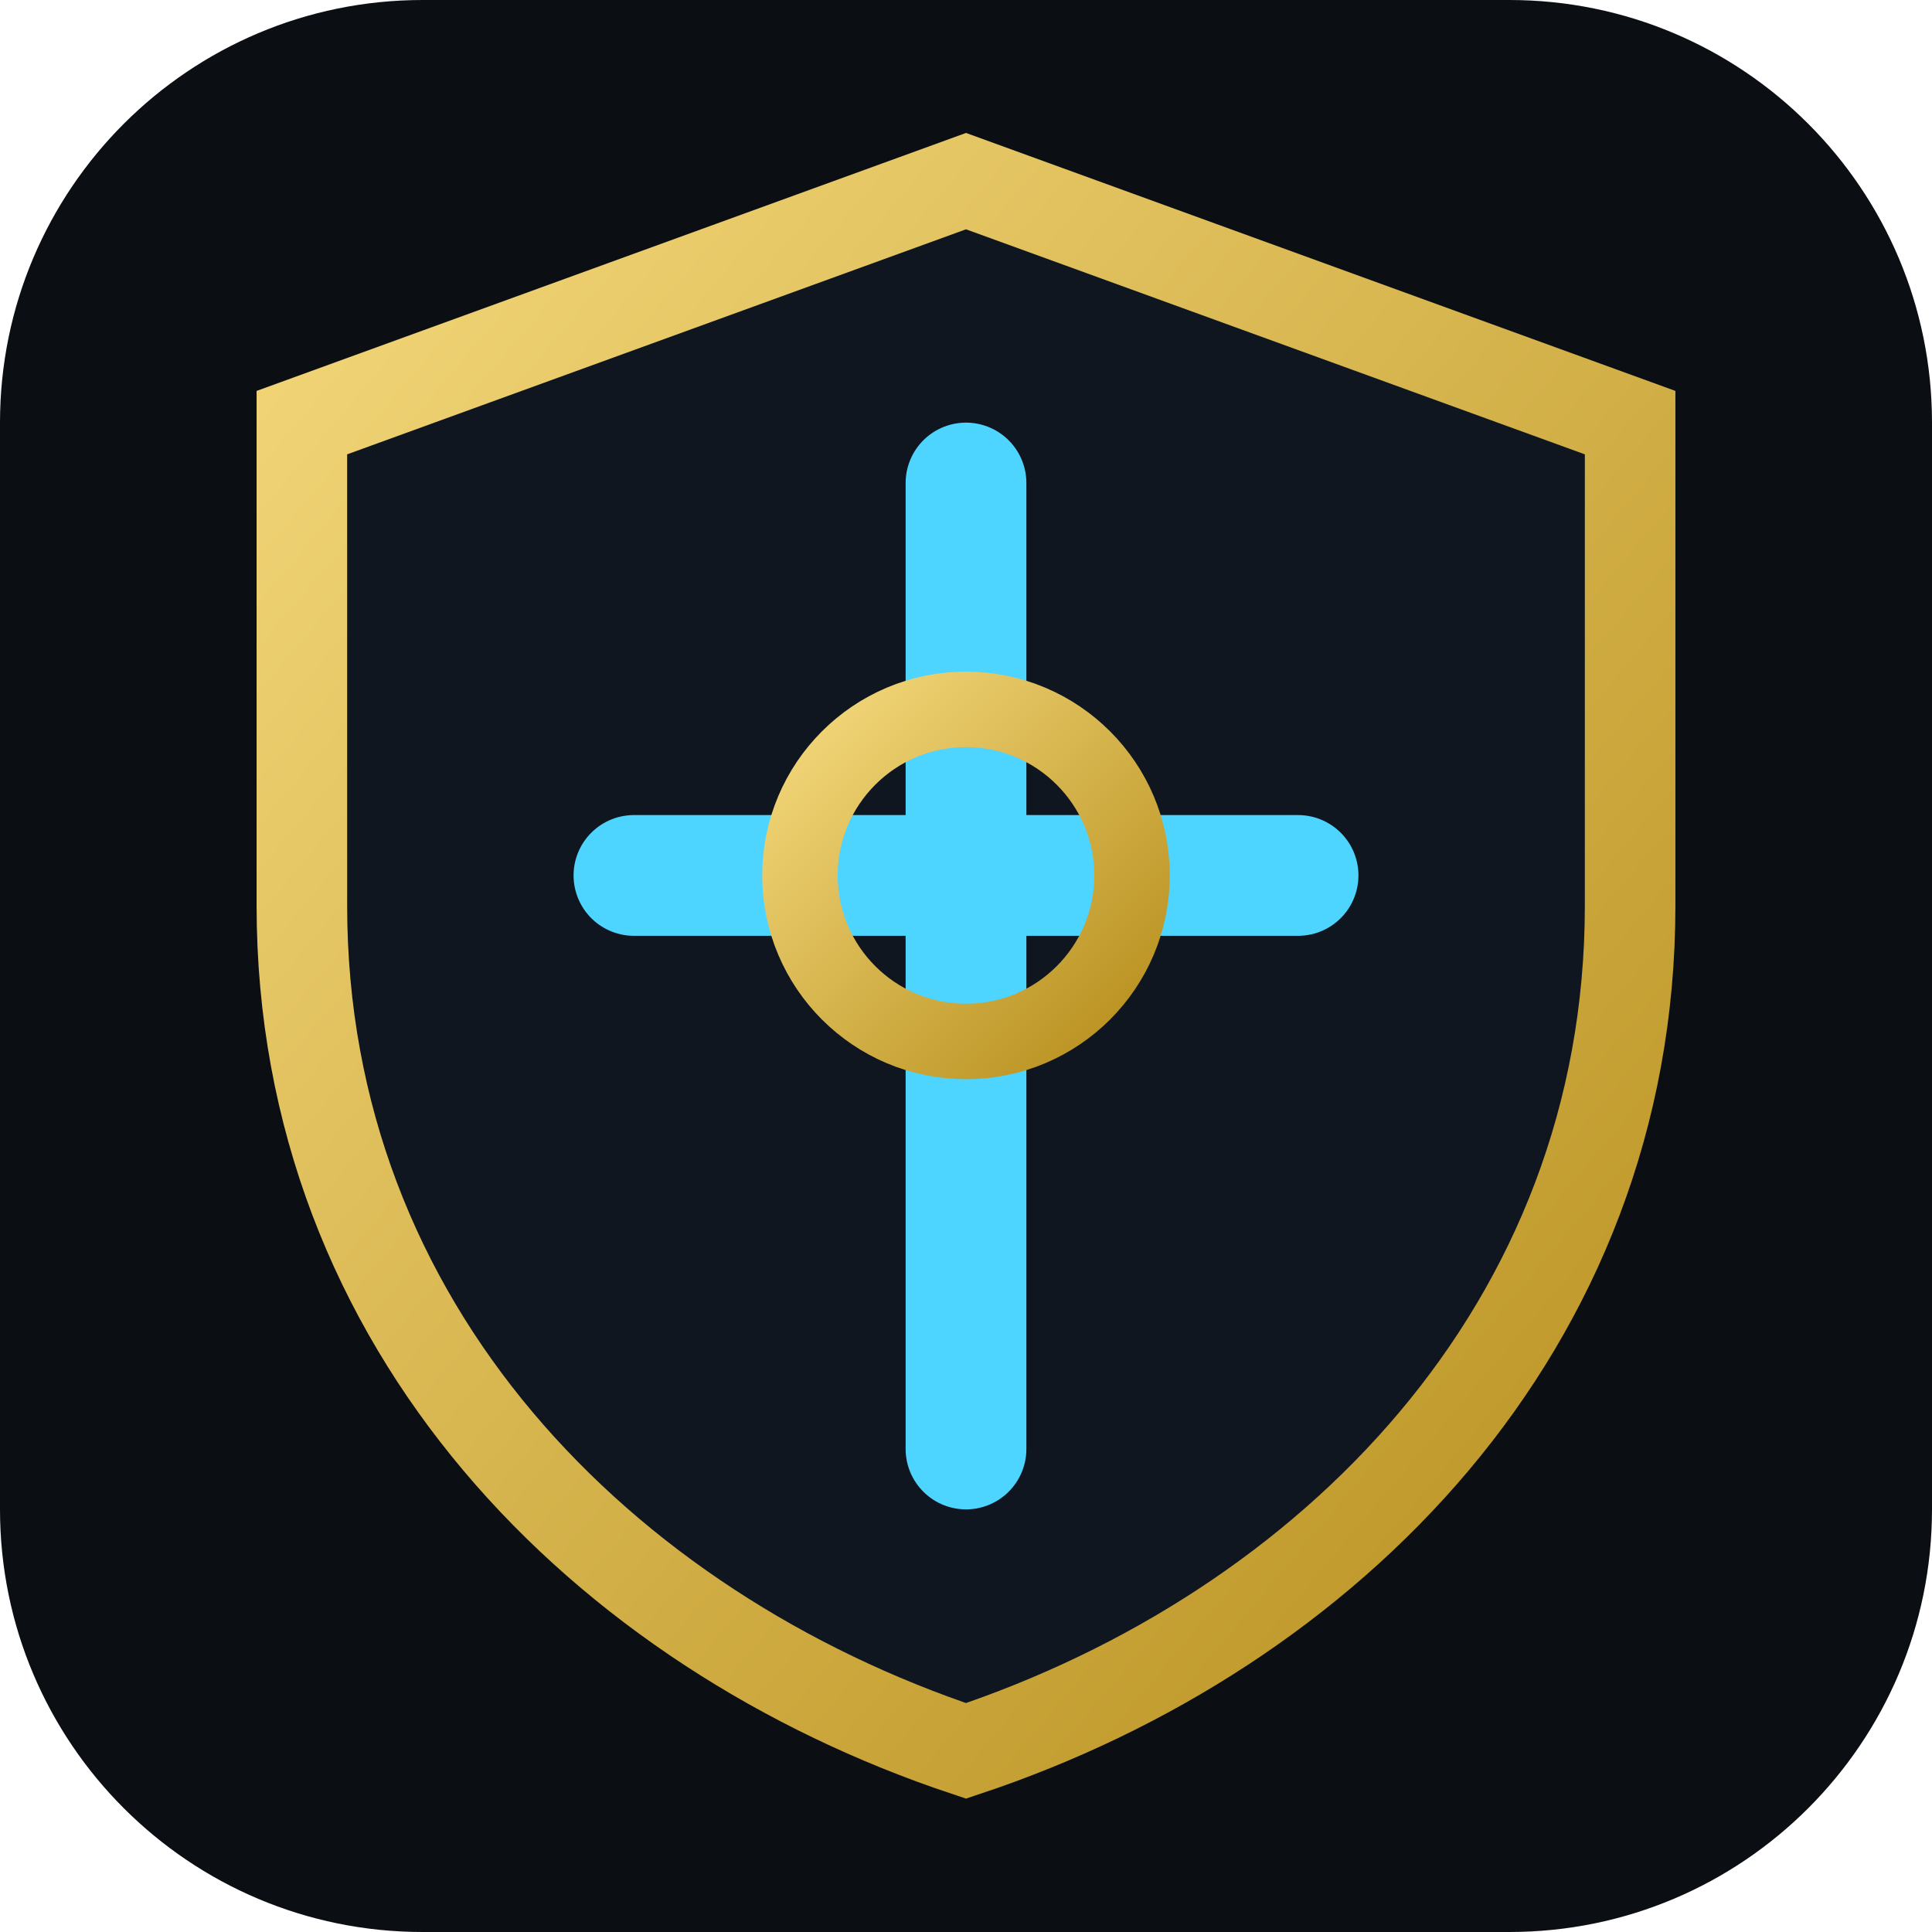
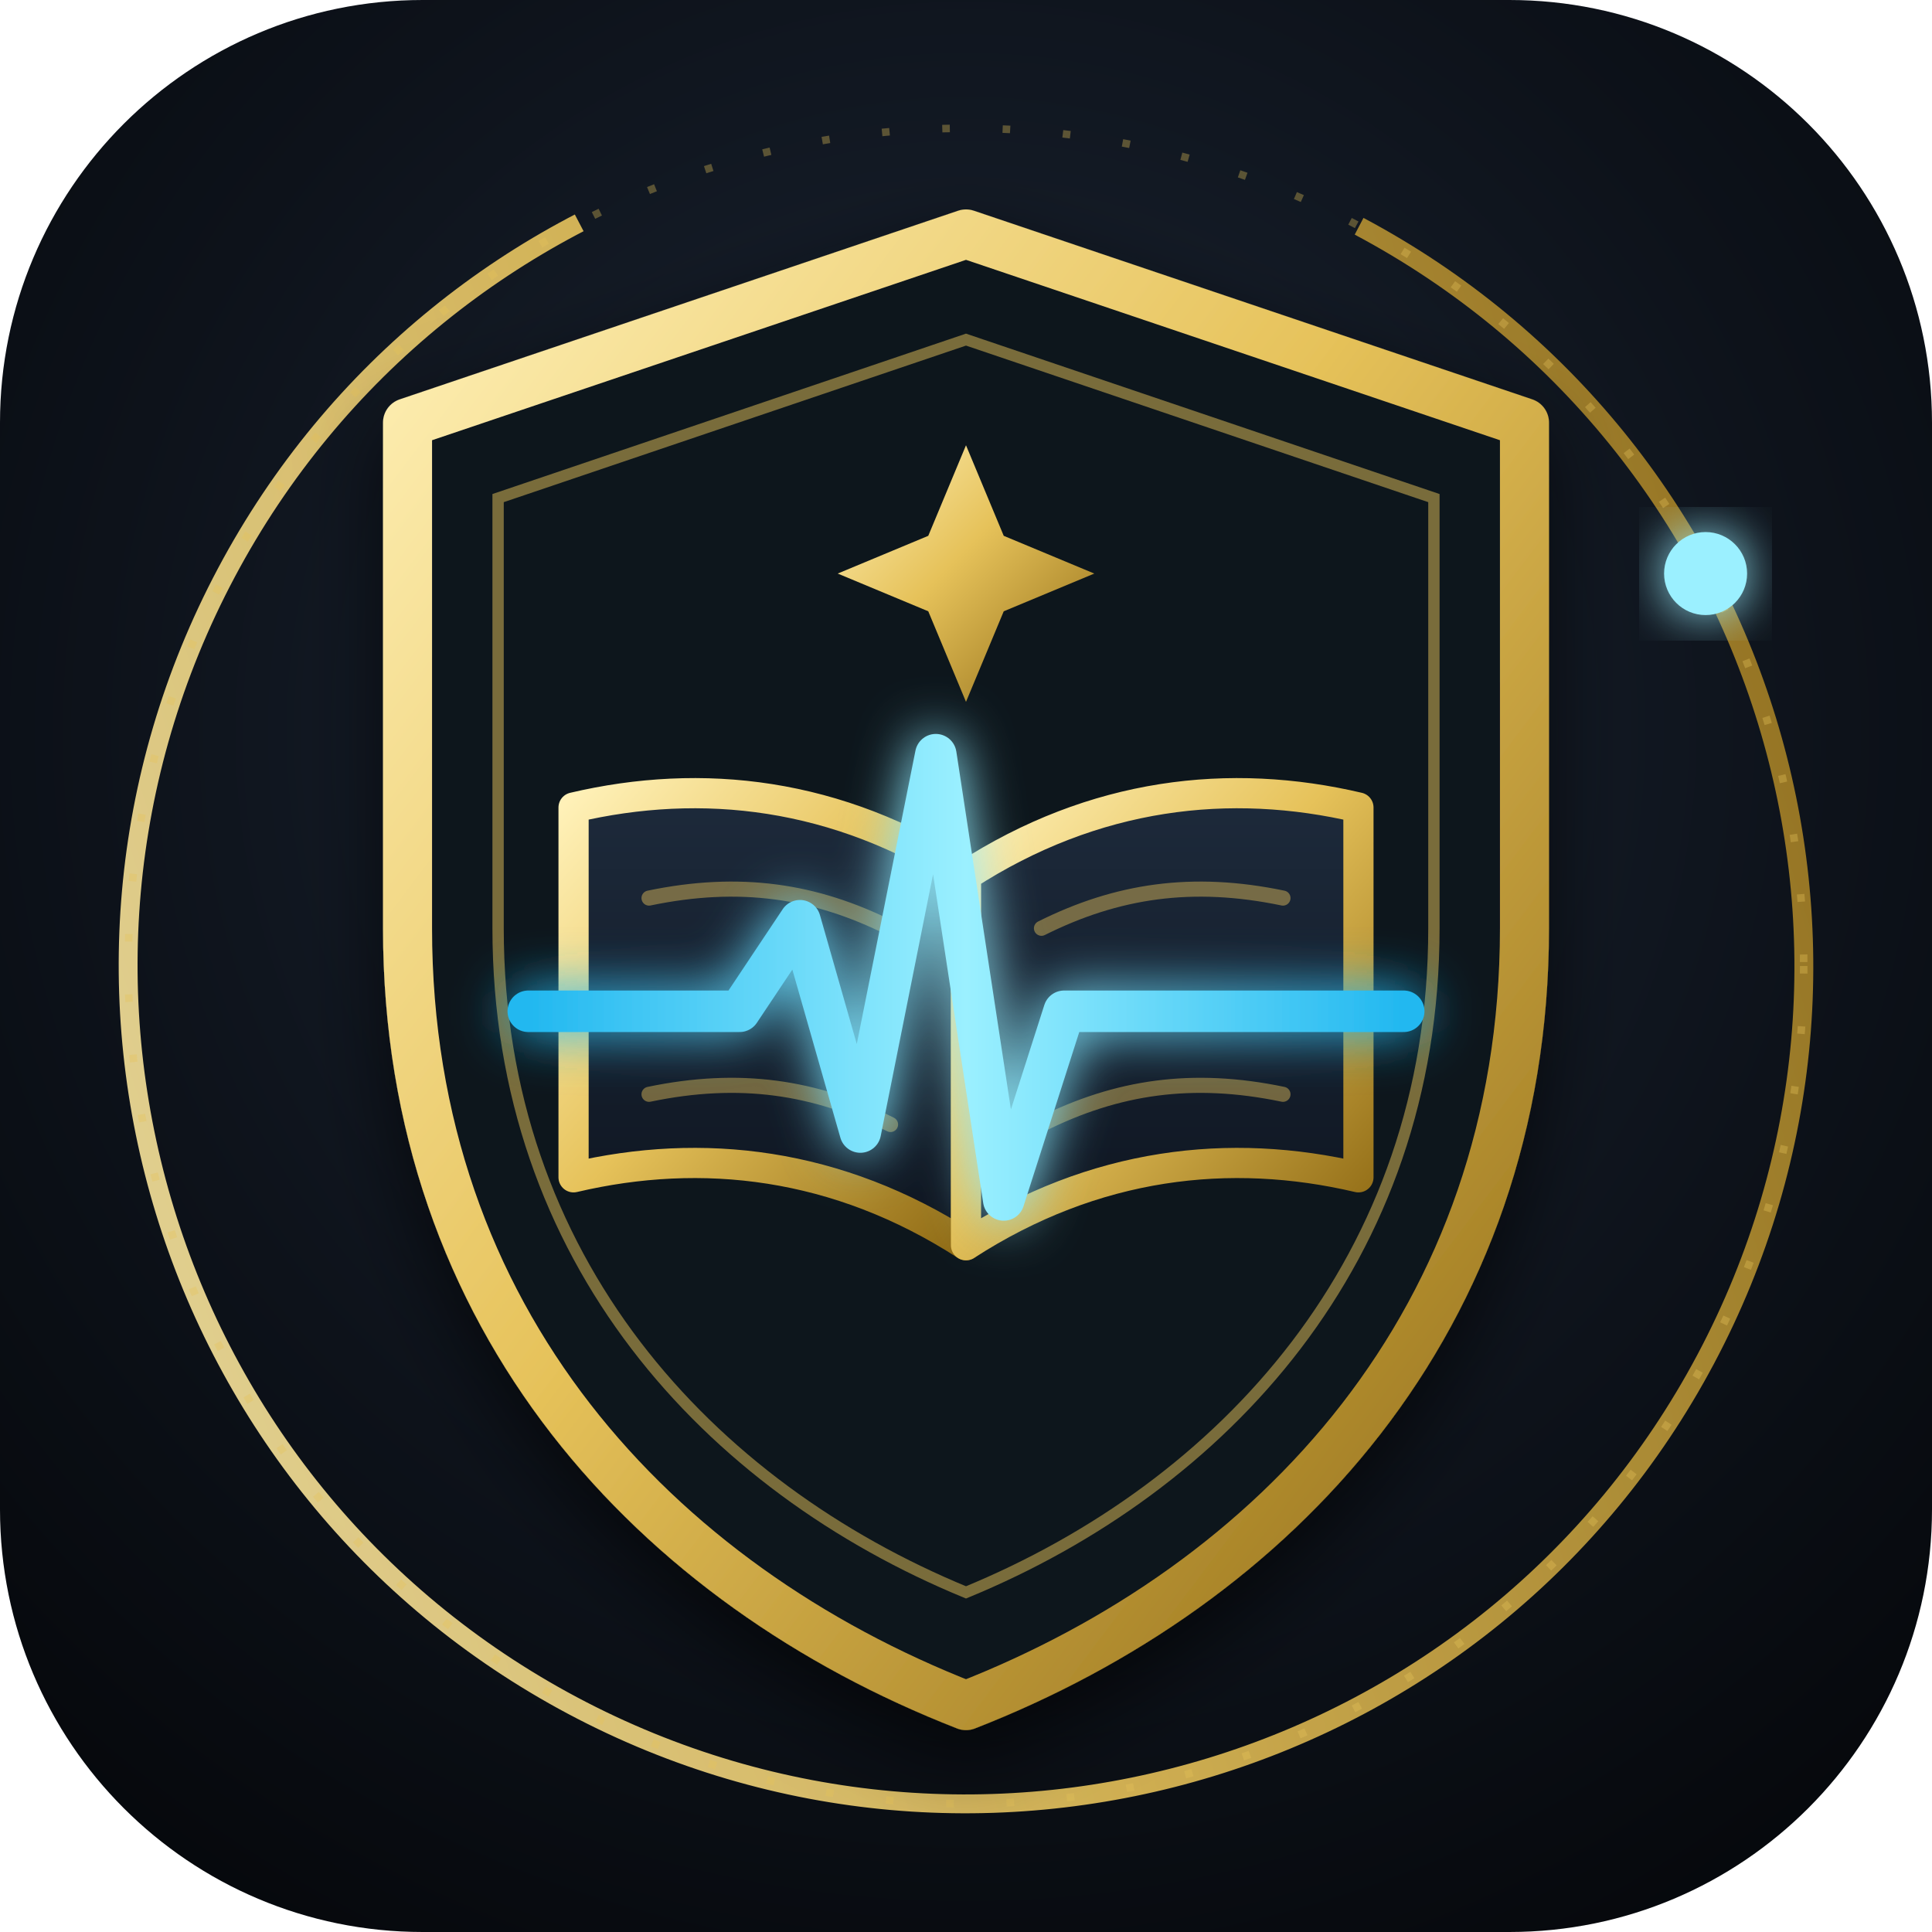
- <svg xmlns="http://www.w3.org/2000/svg" viewBox="0 0 64 64">
-   <rect width="64" height="64" rx="14" fill="#0b0e13" />
+ <svg xmlns="http://www.w3.org/2000/svg" viewBox="0 0 512 512">
  <defs>
-     <linearGradient id="g" x1="0" y1="0" x2="1" y2="1">
-       <stop offset="0" stop-color="#f3d77a" />
-       <stop offset="1" stop-color="#b8901f" />
+     <radialGradient id="bg" cx="50%" cy="38%" r="75%">
+       <stop offset="0" stop-color="#1c2635" />
+       <stop offset=".6" stop-color="#0d121a" />
+       <stop offset="1" stop-color="#05070a" />
+     </radialGradient>
+     <linearGradient id="au" x1="0" y1="0" x2="1" y2="1">
+       <stop offset="0" stop-color="#fff1b8" />
+       <stop offset=".45" stop-color="#e6c25a" />
+       <stop offset="1" stop-color="#8f6a14" />
    </linearGradient>
+     <linearGradient id="cy" x1="0" y1="0" x2="1" y2="0">
+       <stop offset="0" stop-color="#22b8f0" />
+       <stop offset=".5" stop-color="#9bf0ff" />
+       <stop offset="1" stop-color="#22b8f0" />
+     </linearGradient>
+     <linearGradient id="pg" x1="0" y1="0" x2="0" y2="1">
+       <stop offset="0" stop-color="#1d2a3b" />
+       <stop offset="1" stop-color="#0e1520" />
+     </linearGradient>
+     <filter id="glow" x="-30%" y="-30%" width="160%" height="160%">
+       <feGaussianBlur stdDeviation="7" result="b" />
+       <feMerge>
+         <feMergeNode in="b" />
+         <feMergeNode in="SourceGraphic" />
+       </feMerge>
+     </filter>
+     <filter id="sh" x="-20%" y="-20%" width="140%" height="140%">
+       <feDropShadow dx="0" dy="8" stdDeviation="10" flood-color="#000" flood-opacity=".6" />
+     </filter>
  </defs>
-   <path d="M32 6 L54 14 V30 C54 44 44 54 32 58 C20 54 10 44 10 30 V14 Z" fill="#0f1620" stroke="url(#g)" stroke-width="3" />
-   <path d="M32 16 V48 M21 29 H43" stroke="#4dd4ff" stroke-width="4" stroke-linecap="round" />
-   <circle cx="32" cy="29" r="5.5" fill="none" stroke="url(#g)" stroke-width="2.5" />
+   <rect width="512" height="512" rx="112" fill="url(#bg)" />
+   <circle cx="256" cy="256" r="222" fill="none" stroke="url(#au)" stroke-width="5" stroke-dasharray="1180 215" transform="rotate(-62 256 256)" opacity=".9" />
+   <circle cx="256" cy="256" r="222" fill="none" stroke="#e6c25a" stroke-width="2" stroke-dasharray="2 14" opacity=".35" />
+   <circle cx="452" cy="152" r="11" fill="#9bf0ff" filter="url(#glow)" />
+   <g filter="url(#sh)">
+     <path d="M256 62 L404 112 V246 C404 350 338 420 256 452 C174 420 108 350 108 246 V112 Z" fill="#0d141e" stroke="url(#au)" stroke-width="13" stroke-linejoin="round" />
+   </g>
+   <path d="M256 90 L380 132 V246 C380 334 324 394 256 422 C188 394 132 334 132 246 V132 Z" fill="none" stroke="#e6c25a" stroke-width="3" opacity=".5" />
+   <path d="M256 118 l10 24 24 10 -24 10 -10 24 -10 -24 -24 -10 24 -10z" fill="url(#au)" />
+   <path d="M256 330 C222 308 186 304 152 312 V214 C186 206 222 210 256 232 Z" fill="url(#pg)" stroke="url(#au)" stroke-width="8" stroke-linejoin="round" />
+   <path d="M256 330 C290 308 326 304 360 312 V214 C326 206 290 210 256 232 Z" fill="url(#pg)" stroke="url(#au)" stroke-width="8" stroke-linejoin="round" />
+   <path d="M172 238 C196 233 216 236 236 246 M172 290 C196 285 216 288 236 298 M340 238 C316 233 296 236 276 246 M340 290 C316 285 296 288 276 298" stroke="#e6c25a" stroke-width="4" opacity=".45" fill="none" stroke-linecap="round" />
+   <polyline points="140,268 196,268 212,244 228,300 248,200 266,318 282,268 372,268" fill="none" stroke="url(#cy)" stroke-width="11" stroke-linecap="round" stroke-linejoin="round" filter="url(#glow)" />
+   <path d="M196 364 H316" stroke="url(#au)" stroke-width="6" stroke-linecap="round" opacity=".8" />
</svg>
